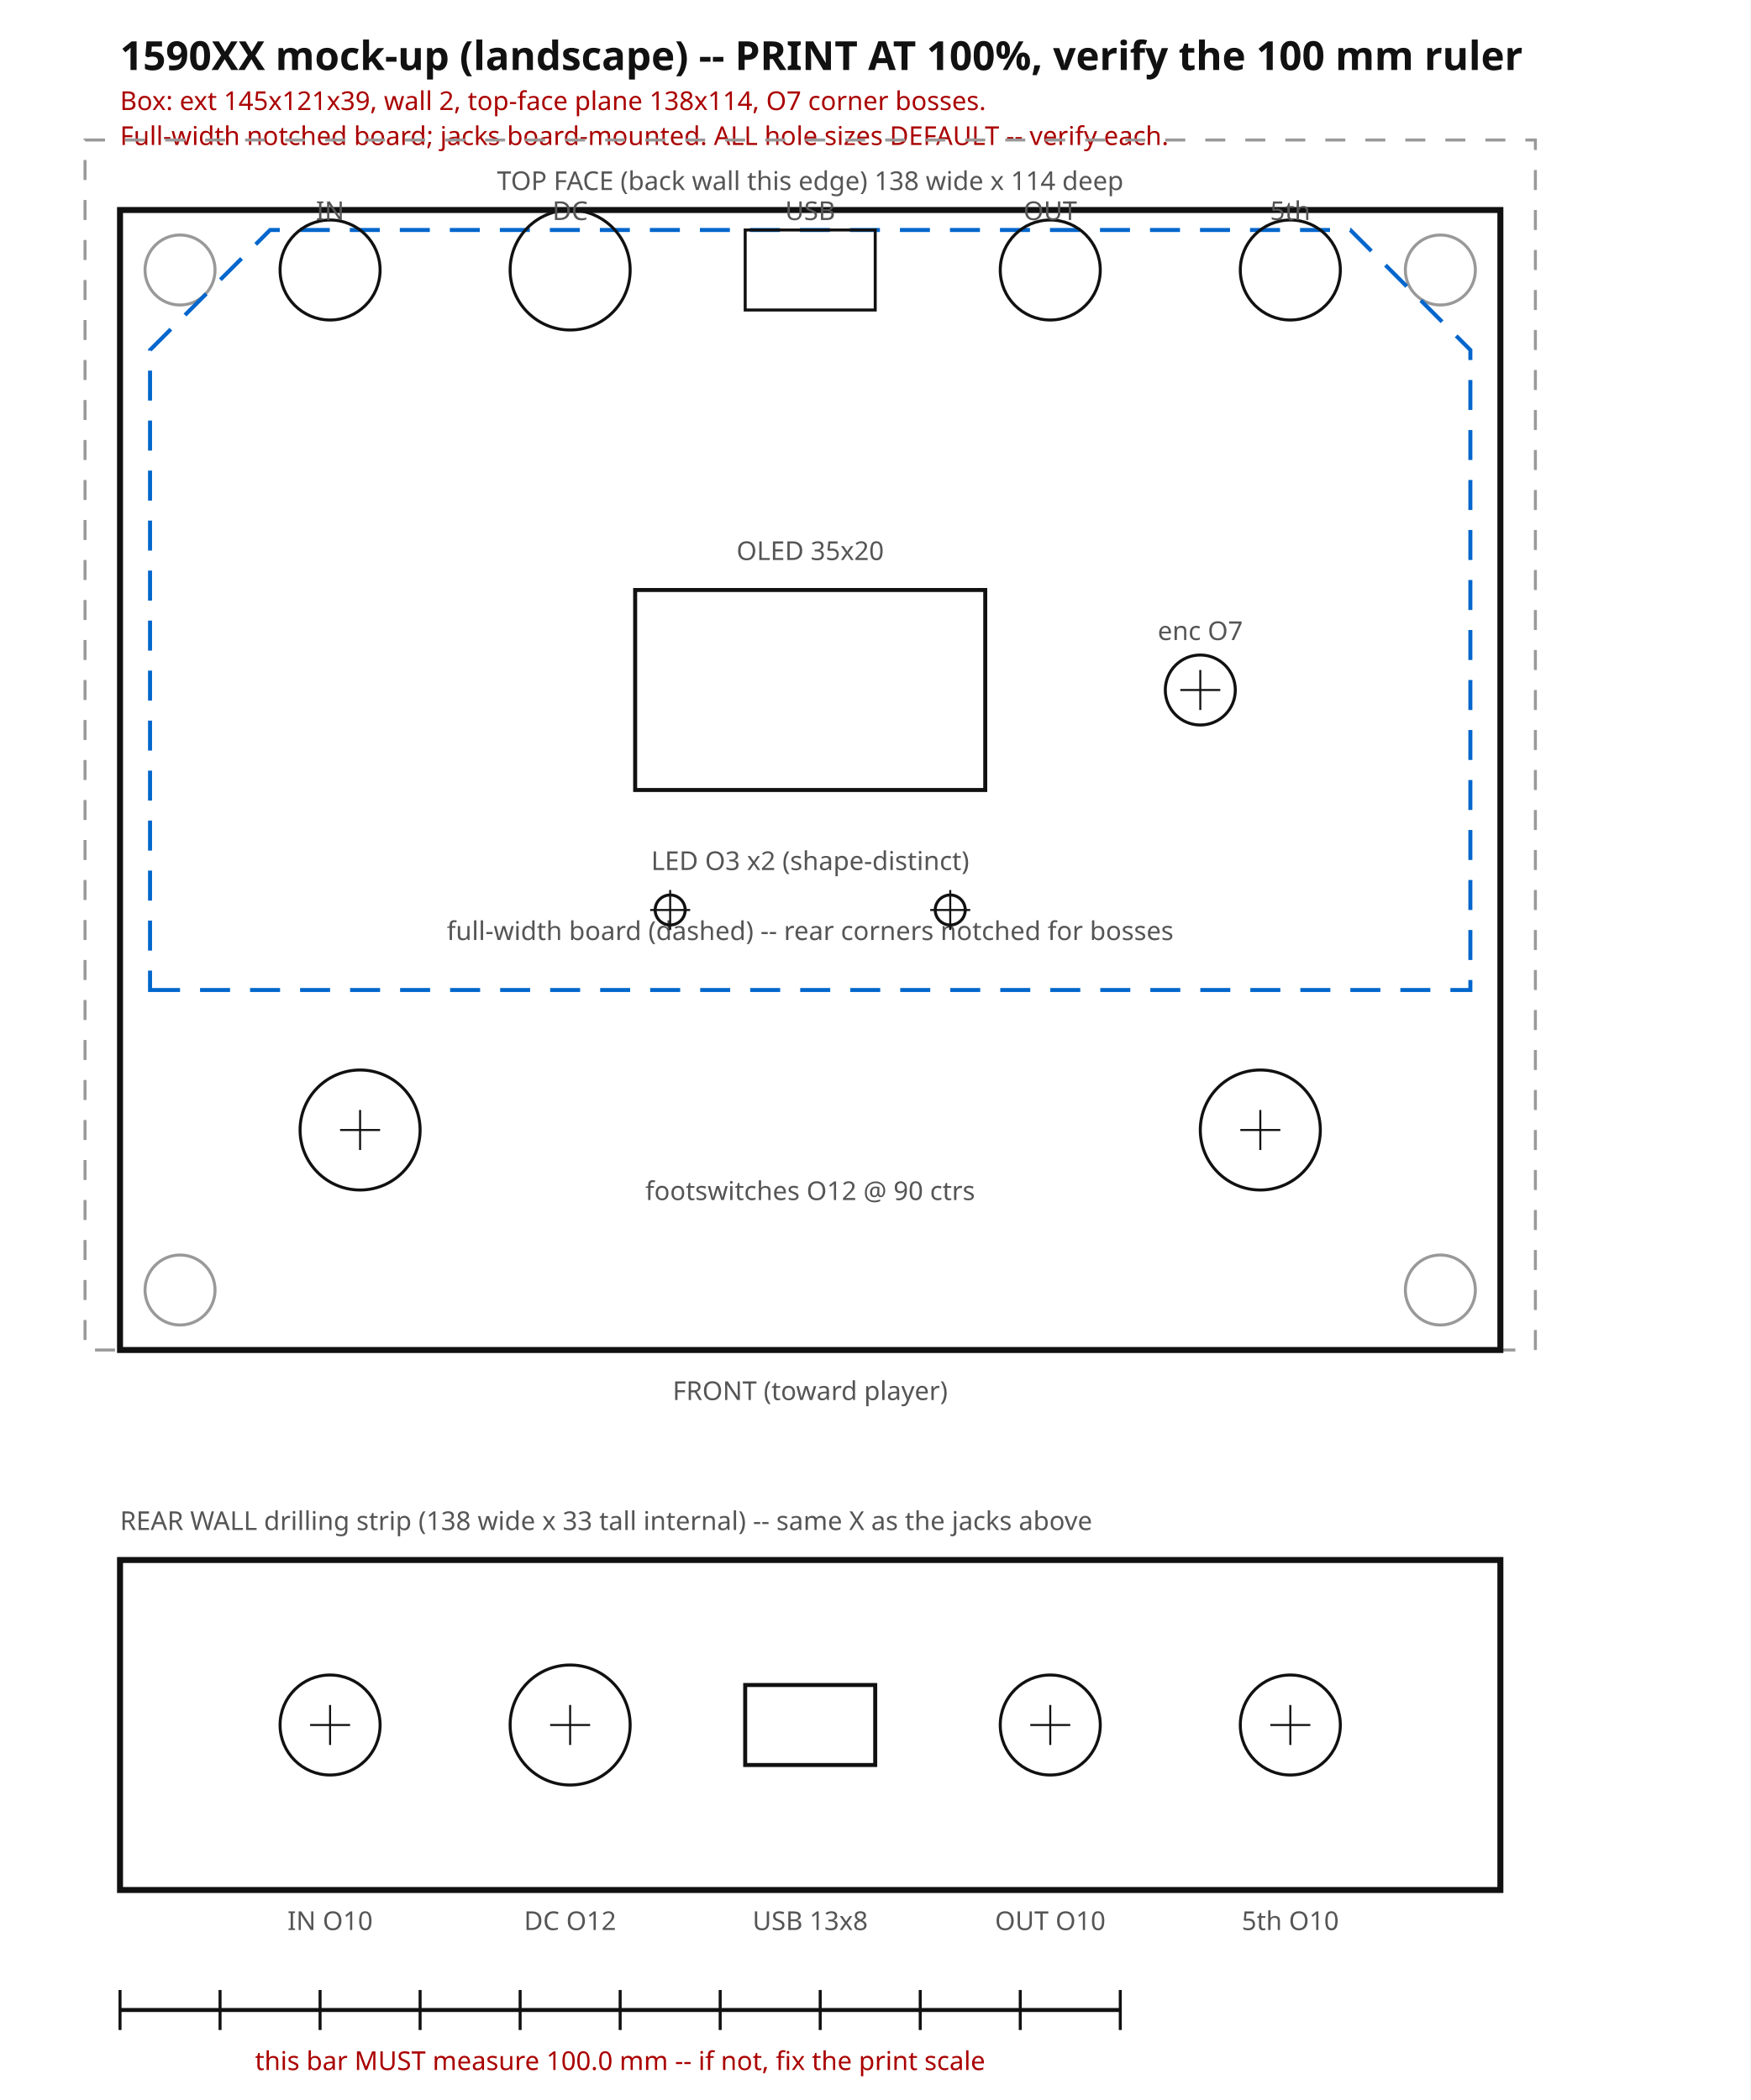
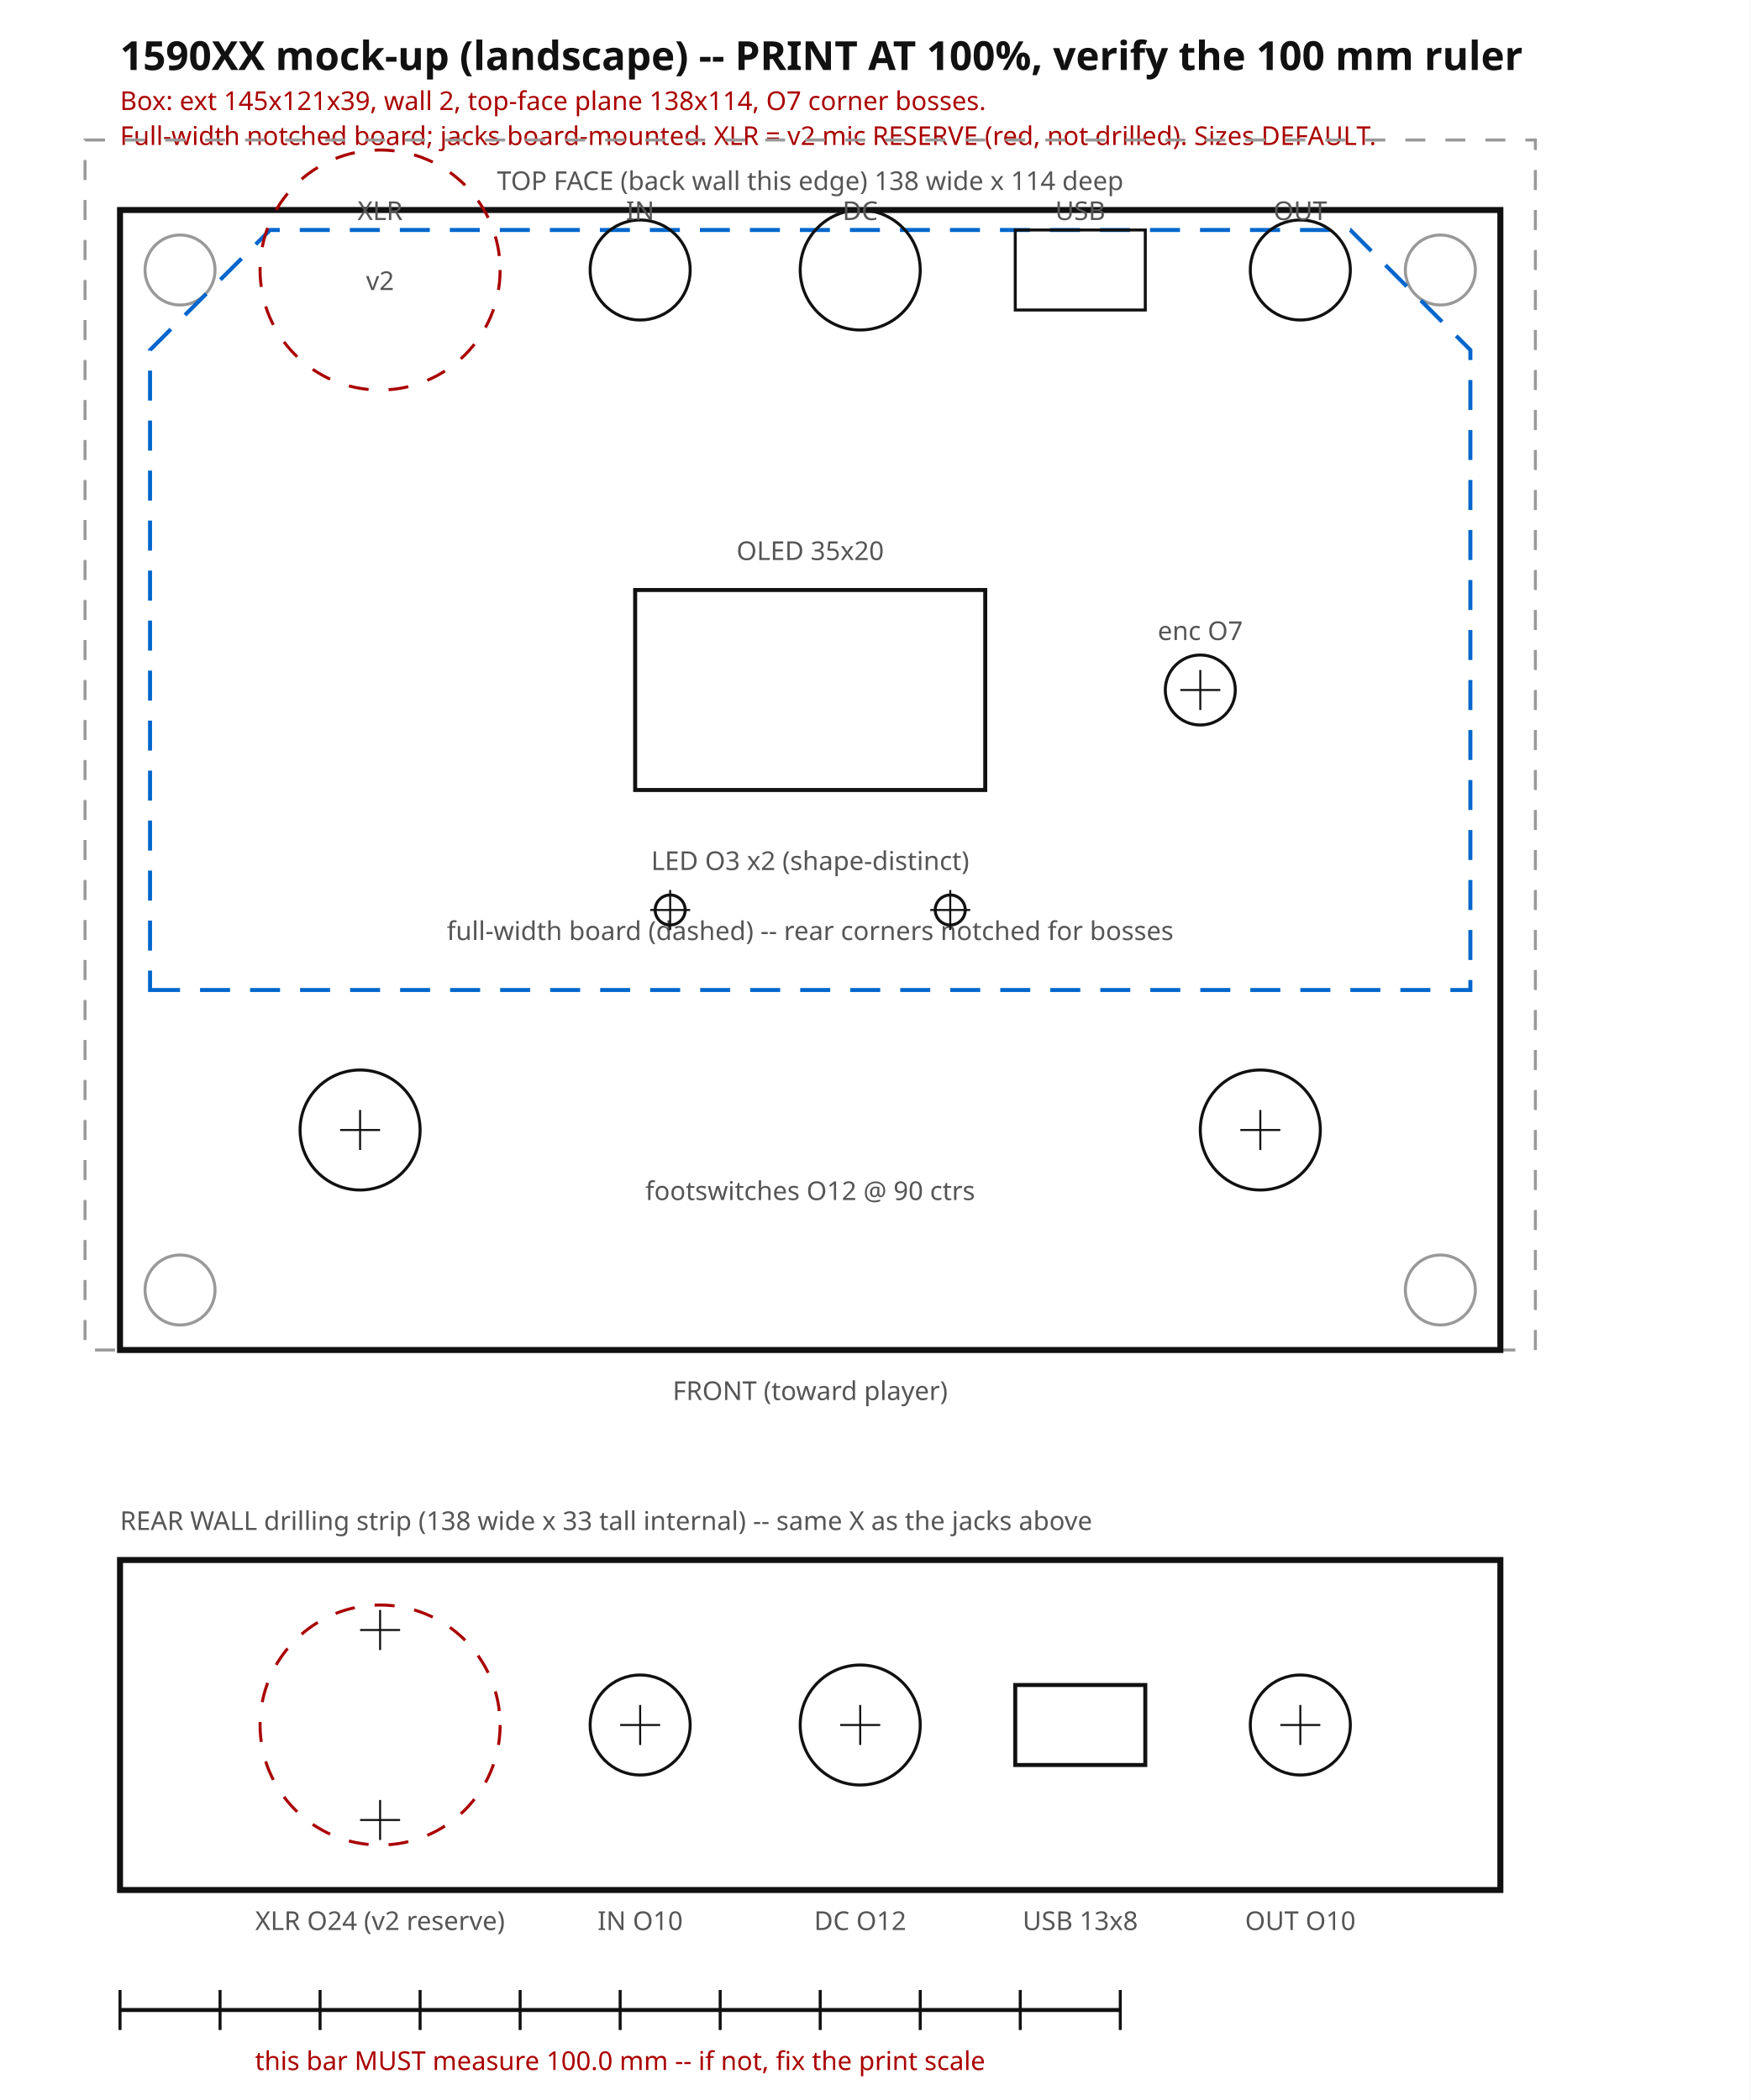
<svg xmlns="http://www.w3.org/2000/svg" width="175.0mm" height="210.0mm" viewBox="0 0 175.0 210.0">
  <style>text{font-family:sans-serif;fill:#111}.lbl{font-size:3.2px}.dim{font-size:2.6px;fill:#555}.ttl{font-size:4px;font-weight:bold}.note{font-size:2.6px;fill:#a00}</style>
  <rect x="0" y="0" width="175.0" height="210.0" fill="#fff" />
  <text x="12.00" y="7.00" class="ttl" text-anchor="start">1590XX mock-up (landscape) -- PRINT AT 100%, verify the 100 mm ruler</text>
  <text x="12.00" y="11.00" class="note" text-anchor="start">Box: ext 145x121x39, wall 2, top-face plane 138x114, O7 corner bosses.</text>
-   <text x="12.00" y="14.50" class="note" text-anchor="start">Full-width notched board; jacks board-mounted. ALL hole sizes DEFAULT -- verify each.</text>
+   <text x="12.00" y="14.50" class="note" text-anchor="start">Full-width notched board; jacks board-mounted. XLR = v2 mic RESERVE (red, not drilled). Sizes DEFAULT.</text>
  <rect x="8.50" y="14.00" width="145.00" height="121.00" fill="none" stroke="#999" stroke-width="0.3" stroke-dasharray="2 2" />
  <rect x="12.00" y="21.00" width="138.00" height="114.00" fill="none" stroke="#111" stroke-width="0.6" />
  <text x="81.00" y="19.00" class="dim" text-anchor="middle">TOP FACE  (back wall this edge)  138 wide x 114 deep</text>
  <text x="81.00" y="140.00" class="dim" text-anchor="middle">FRONT (toward player)</text>
  <circle cx="18.00" cy="129.00" r="3.50" fill="none" stroke="#999" stroke-width="0.3" />
  <circle cx="18.00" cy="27.00" r="3.50" fill="none" stroke="#999" stroke-width="0.3" />
  <circle cx="144.00" cy="129.00" r="3.50" fill="none" stroke="#999" stroke-width="0.3" />
  <circle cx="144.00" cy="27.00" r="3.50" fill="none" stroke="#999" stroke-width="0.3" />
  <polygon points="15.00,99.00 147.00,99.00 147.00,35.00 135.00,23.00 27.00,23.00 15.00,35.00" fill="none" stroke="#06c" stroke-width="0.4" stroke-dasharray="3 2" />
  <text x="81.00" y="94.00" class="dim" text-anchor="middle">full-width board (dashed) -- rear corners notched for bosses</text>
  <circle cx="36.00" cy="113.00" r="6.00" fill="none" stroke="#111" stroke-width="0.3" />
  <line x1="34.00" y1="113.00" x2="38.00" y2="113.00" stroke="#111" stroke-width="0.2" />
  <line x1="36.00" y1="111.00" x2="36.00" y2="115.00" stroke="#111" stroke-width="0.2" />
  <circle cx="126.00" cy="113.00" r="6.00" fill="none" stroke="#111" stroke-width="0.3" />
  <line x1="124.00" y1="113.00" x2="128.00" y2="113.00" stroke="#111" stroke-width="0.2" />
  <line x1="126.00" y1="111.00" x2="126.00" y2="115.00" stroke="#111" stroke-width="0.2" />
  <text x="81.00" y="120.00" class="dim" text-anchor="middle">footswitches O12 @ 90 ctrs</text>
  <circle cx="67.00" cy="91.00" r="1.50" fill="none" stroke="#111" stroke-width="0.3" />
  <line x1="65.00" y1="91.00" x2="69.00" y2="91.00" stroke="#111" stroke-width="0.2" />
  <line x1="67.00" y1="89.00" x2="67.00" y2="93.00" stroke="#111" stroke-width="0.2" />
  <circle cx="95.00" cy="91.00" r="1.50" fill="none" stroke="#111" stroke-width="0.3" />
  <line x1="93.00" y1="91.00" x2="97.00" y2="91.00" stroke="#111" stroke-width="0.2" />
  <line x1="95.00" y1="89.00" x2="95.00" y2="93.00" stroke="#111" stroke-width="0.2" />
  <text x="81.00" y="87.00" class="dim" text-anchor="middle">LED O3 x2 (shape-distinct)</text>
  <rect x="63.50" y="59.00" width="35.00" height="20.00" fill="none" stroke="#111" stroke-width="0.4" />
  <text x="81.00" y="56.00" class="dim" text-anchor="middle">OLED 35x20</text>
  <circle cx="120.00" cy="69.00" r="3.50" fill="none" stroke="#111" stroke-width="0.3" />
  <line x1="118.00" y1="69.00" x2="122.00" y2="69.00" stroke="#111" stroke-width="0.2" />
  <line x1="120.00" y1="67.00" x2="120.00" y2="71.00" stroke="#111" stroke-width="0.2" />
  <text x="120.00" y="64.00" class="dim" text-anchor="middle">enc O7</text>
-   <circle cx="33.00" cy="27.00" r="5.00" fill="none" stroke="#111" stroke-width="0.3" />
-   <text x="33.00" y="22.00" class="dim" text-anchor="middle">IN</text>
-   <circle cx="57.00" cy="27.00" r="6.00" fill="none" stroke="#111" stroke-width="0.3" />
-   <text x="57.00" y="22.00" class="dim" text-anchor="middle">DC</text>
-   <rect x="74.50" y="23.00" width="13.00" height="8.00" fill="none" stroke="#111" stroke-width="0.3" />
-   <text x="81.00" y="22.00" class="dim" text-anchor="middle">USB</text>
-   <circle cx="105.00" cy="27.00" r="5.00" fill="none" stroke="#111" stroke-width="0.3" />
-   <text x="105.00" y="22.00" class="dim" text-anchor="middle">OUT</text>
-   <circle cx="129.00" cy="27.00" r="5.00" fill="none" stroke="#111" stroke-width="0.3" />
-   <text x="129.00" y="22.00" class="dim" text-anchor="middle">5th</text>
+   <circle cx="38.00" cy="27.00" r="12.00" fill="none" stroke="#a00" stroke-width="0.3" stroke-dasharray="2 2" />
+   <text x="38.00" y="29.00" class="dim" text-anchor="middle">v2</text>
+   <text x="38.00" y="22.00" class="dim" text-anchor="middle">XLR</text>
+   <circle cx="64.00" cy="27.00" r="5.00" fill="none" stroke="#111" stroke-width="0.3" />
+   <text x="64.00" y="22.00" class="dim" text-anchor="middle">IN</text>
+   <circle cx="86.00" cy="27.00" r="6.00" fill="none" stroke="#111" stroke-width="0.3" />
+   <text x="86.00" y="22.00" class="dim" text-anchor="middle">DC</text>
+   <rect x="101.50" y="23.00" width="13.00" height="8.00" fill="none" stroke="#111" stroke-width="0.3" />
+   <text x="108.00" y="22.00" class="dim" text-anchor="middle">USB</text>
+   <circle cx="130.00" cy="27.00" r="5.00" fill="none" stroke="#111" stroke-width="0.3" />
+   <text x="130.00" y="22.00" class="dim" text-anchor="middle">OUT</text>
  <text x="12.00" y="153.00" class="dim" text-anchor="start">REAR WALL drilling strip (138 wide x 33 tall internal) -- same X as the jacks above</text>
  <rect x="12.00" y="156.00" width="138.00" height="33.00" fill="none" stroke="#111" stroke-width="0.6" />
-   <circle cx="33.00" cy="172.50" r="5.00" fill="none" stroke="#111" stroke-width="0.3" />
-   <line x1="31.00" y1="172.50" x2="35.00" y2="172.50" stroke="#111" stroke-width="0.2" />
-   <line x1="33.00" y1="170.50" x2="33.00" y2="174.50" stroke="#111" stroke-width="0.2" />
-   <text x="33.00" y="193.00" class="dim" text-anchor="middle">IN O10</text>
-   <circle cx="57.00" cy="172.50" r="6.00" fill="none" stroke="#111" stroke-width="0.3" />
-   <line x1="55.00" y1="172.50" x2="59.00" y2="172.50" stroke="#111" stroke-width="0.2" />
-   <line x1="57.00" y1="170.50" x2="57.00" y2="174.50" stroke="#111" stroke-width="0.2" />
-   <text x="57.00" y="193.00" class="dim" text-anchor="middle">DC O12</text>
-   <rect x="74.50" y="168.50" width="13.00" height="8.00" fill="none" stroke="#111" stroke-width="0.4" />
-   <text x="81.00" y="193.00" class="dim" text-anchor="middle">USB 13x8</text>
-   <circle cx="105.00" cy="172.50" r="5.00" fill="none" stroke="#111" stroke-width="0.3" />
-   <line x1="103.00" y1="172.50" x2="107.00" y2="172.50" stroke="#111" stroke-width="0.2" />
-   <line x1="105.00" y1="170.50" x2="105.00" y2="174.50" stroke="#111" stroke-width="0.2" />
-   <text x="105.00" y="193.00" class="dim" text-anchor="middle">OUT O10</text>
-   <circle cx="129.00" cy="172.50" r="5.00" fill="none" stroke="#111" stroke-width="0.3" />
-   <line x1="127.00" y1="172.50" x2="131.00" y2="172.50" stroke="#111" stroke-width="0.2" />
-   <line x1="129.00" y1="170.50" x2="129.00" y2="174.50" stroke="#111" stroke-width="0.2" />
-   <text x="129.00" y="193.00" class="dim" text-anchor="middle">5th O10</text>
+   <circle cx="38.00" cy="172.50" r="12.00" fill="none" stroke="#a00" stroke-width="0.3" stroke-dasharray="2 2" />
+   <line x1="36.00" y1="163.00" x2="40.00" y2="163.00" stroke="#111" stroke-width="0.2" />
+   <line x1="38.00" y1="161.00" x2="38.00" y2="165.00" stroke="#111" stroke-width="0.2" />
+   <line x1="36.00" y1="182.00" x2="40.00" y2="182.00" stroke="#111" stroke-width="0.2" />
+   <line x1="38.00" y1="180.00" x2="38.00" y2="184.00" stroke="#111" stroke-width="0.2" />
+   <text x="38.00" y="193.00" class="dim" text-anchor="middle">XLR O24 (v2 reserve)</text>
+   <circle cx="64.00" cy="172.50" r="5.00" fill="none" stroke="#111" stroke-width="0.3" />
+   <line x1="62.00" y1="172.50" x2="66.00" y2="172.50" stroke="#111" stroke-width="0.2" />
+   <line x1="64.00" y1="170.50" x2="64.00" y2="174.50" stroke="#111" stroke-width="0.2" />
+   <text x="64.00" y="193.00" class="dim" text-anchor="middle">IN O10</text>
+   <circle cx="86.00" cy="172.50" r="6.00" fill="none" stroke="#111" stroke-width="0.3" />
+   <line x1="84.00" y1="172.50" x2="88.00" y2="172.50" stroke="#111" stroke-width="0.2" />
+   <line x1="86.00" y1="170.50" x2="86.00" y2="174.50" stroke="#111" stroke-width="0.2" />
+   <text x="86.00" y="193.00" class="dim" text-anchor="middle">DC O12</text>
+   <rect x="101.50" y="168.50" width="13.00" height="8.00" fill="none" stroke="#111" stroke-width="0.4" />
+   <text x="108.00" y="193.00" class="dim" text-anchor="middle">USB 13x8</text>
+   <circle cx="130.00" cy="172.50" r="5.00" fill="none" stroke="#111" stroke-width="0.3" />
+   <line x1="128.00" y1="172.50" x2="132.00" y2="172.50" stroke="#111" stroke-width="0.2" />
+   <line x1="130.00" y1="170.50" x2="130.00" y2="174.50" stroke="#111" stroke-width="0.2" />
+   <text x="130.00" y="193.00" class="dim" text-anchor="middle">OUT O10</text>
  <line x1="12.0" y1="201.0" x2="112.0" y2="201.0" stroke="#111" stroke-width="0.4" />
  <line x1="12.0" y1="199.0" x2="12.0" y2="203.0" stroke="#111" stroke-width="0.3" />
  <line x1="22.0" y1="199.0" x2="22.0" y2="203.0" stroke="#111" stroke-width="0.3" />
  <line x1="32.0" y1="199.0" x2="32.0" y2="203.0" stroke="#111" stroke-width="0.3" />
  <line x1="42.0" y1="199.0" x2="42.0" y2="203.0" stroke="#111" stroke-width="0.3" />
  <line x1="52.0" y1="199.0" x2="52.0" y2="203.0" stroke="#111" stroke-width="0.3" />
  <line x1="62.0" y1="199.0" x2="62.0" y2="203.0" stroke="#111" stroke-width="0.3" />
  <line x1="72.0" y1="199.0" x2="72.0" y2="203.0" stroke="#111" stroke-width="0.3" />
  <line x1="82.0" y1="199.0" x2="82.0" y2="203.0" stroke="#111" stroke-width="0.3" />
  <line x1="92.0" y1="199.0" x2="92.0" y2="203.0" stroke="#111" stroke-width="0.3" />
  <line x1="102.0" y1="199.0" x2="102.0" y2="203.0" stroke="#111" stroke-width="0.3" />
  <line x1="112.0" y1="199.0" x2="112.0" y2="203.0" stroke="#111" stroke-width="0.3" />
  <text x="62.00" y="207.00" class="note" text-anchor="middle">this bar MUST measure 100.0 mm -- if not, fix the print scale</text>
</svg>
